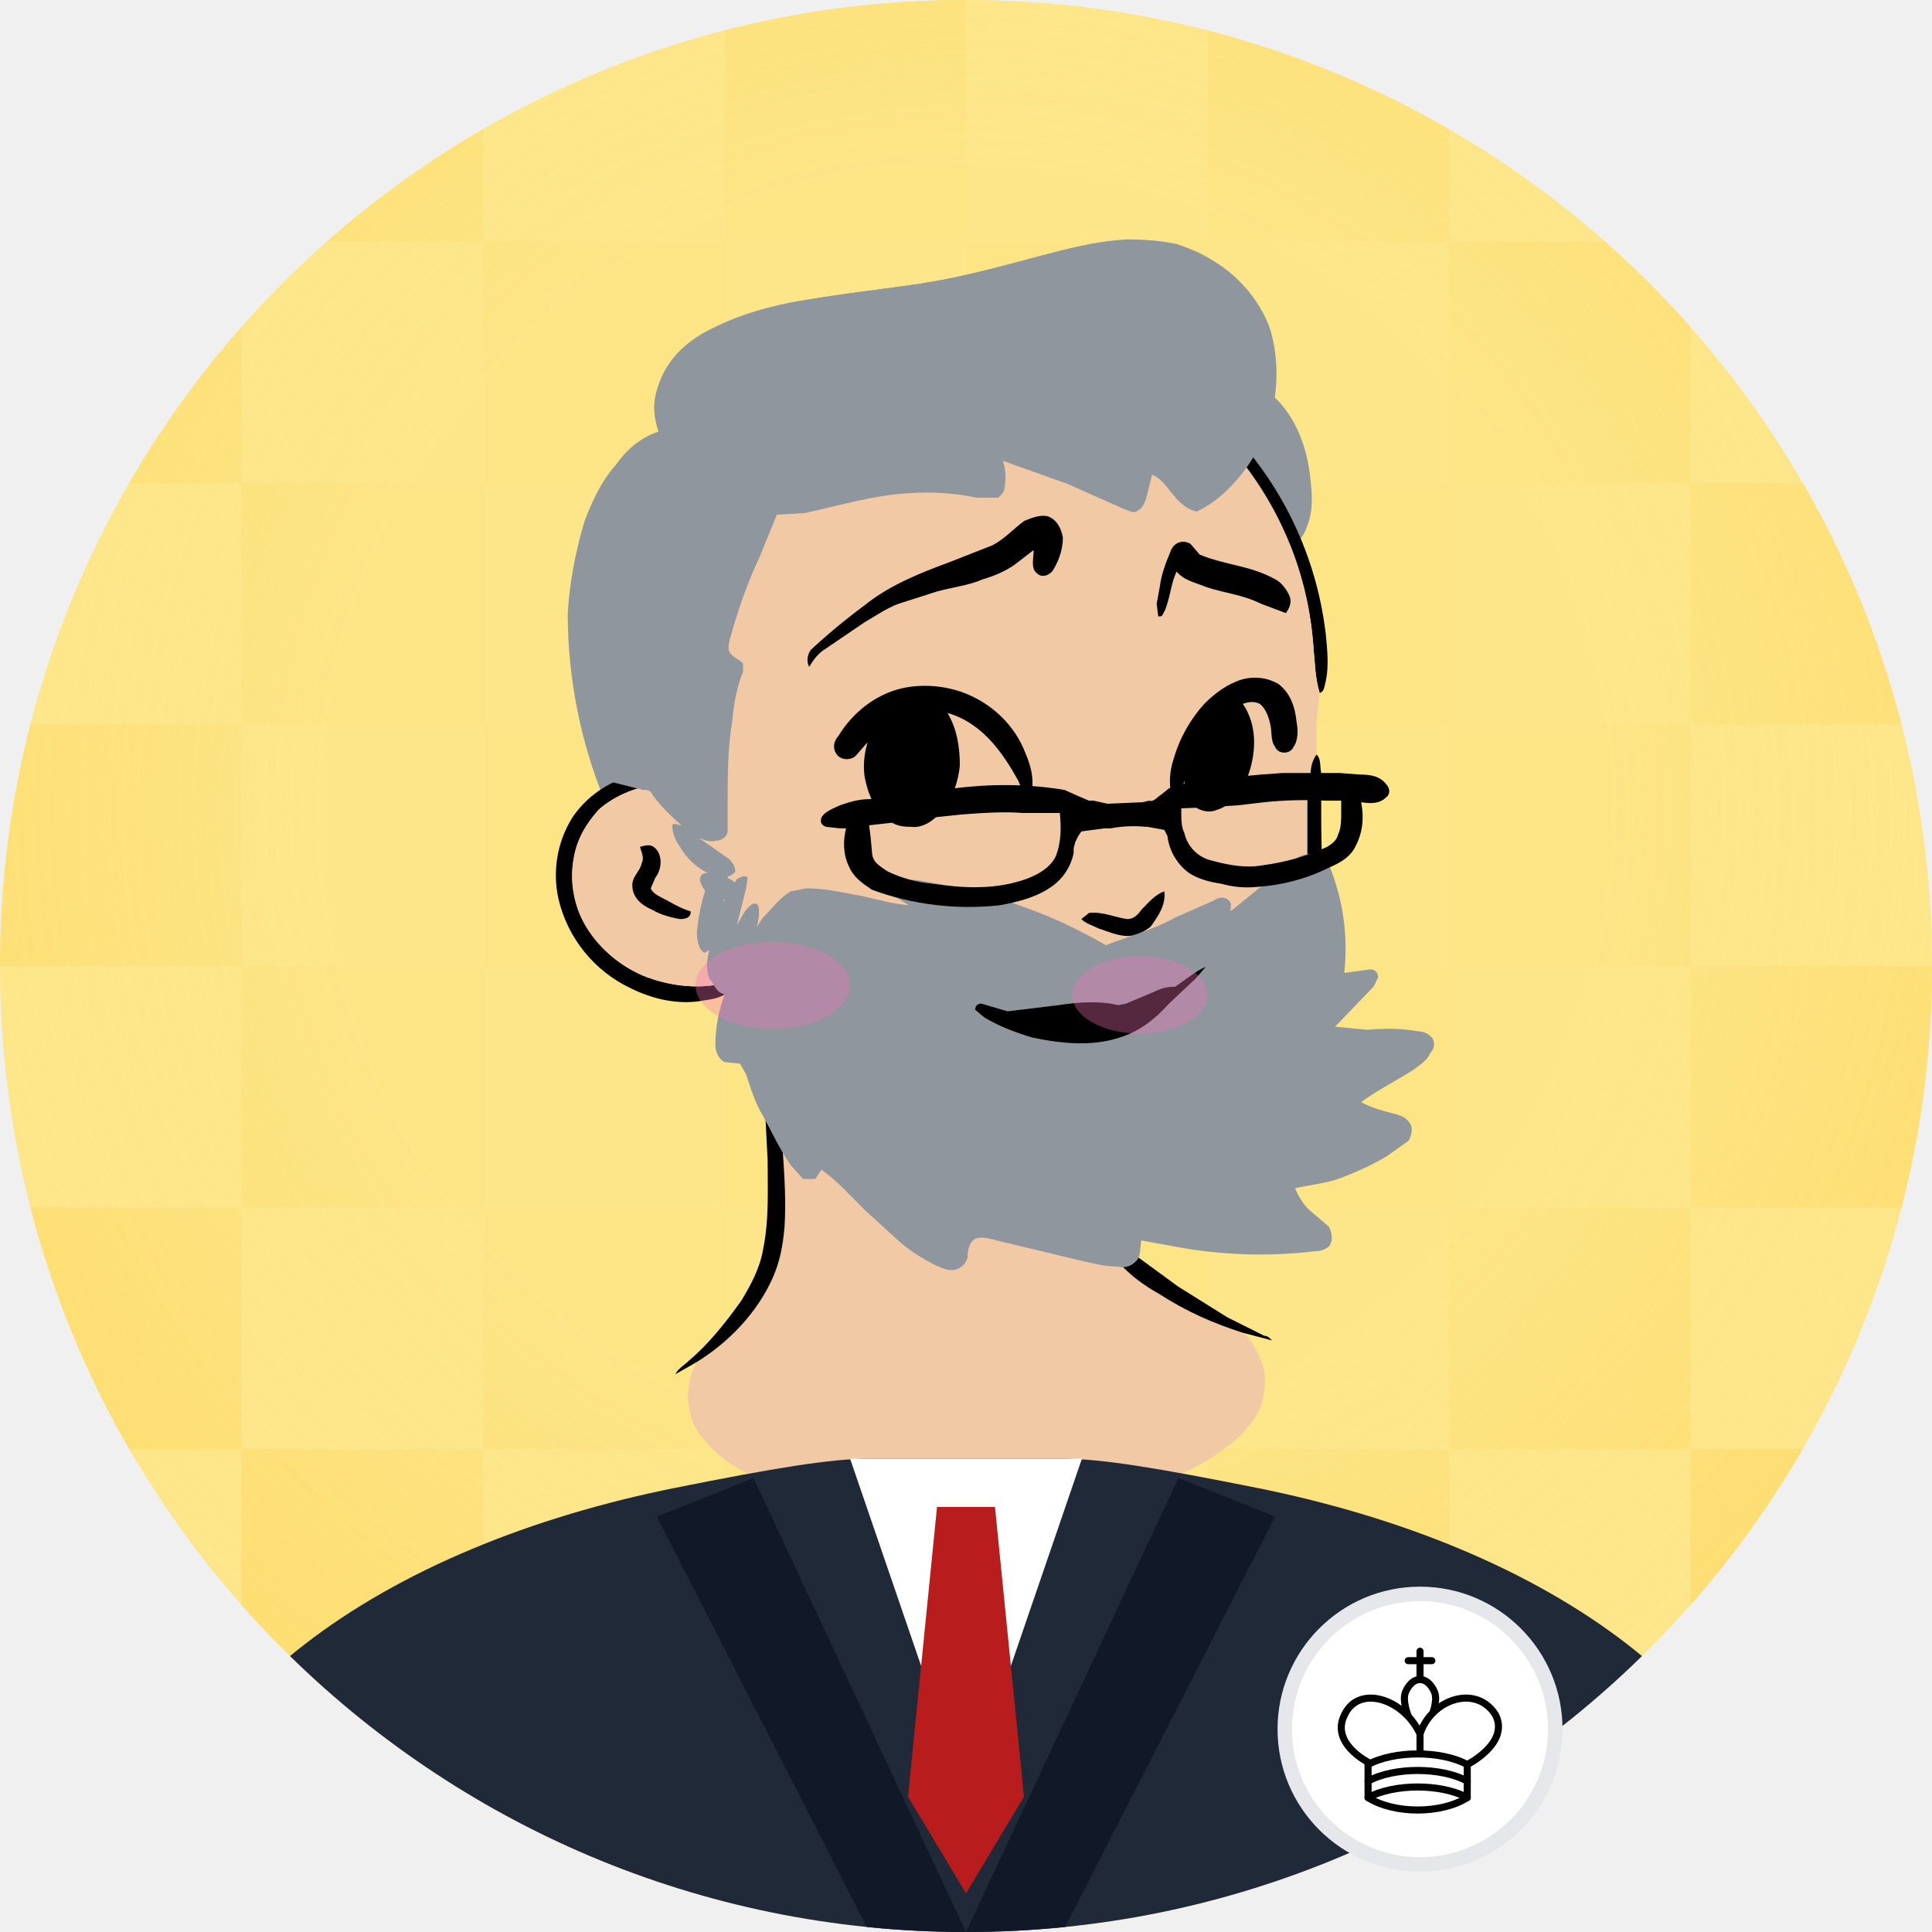
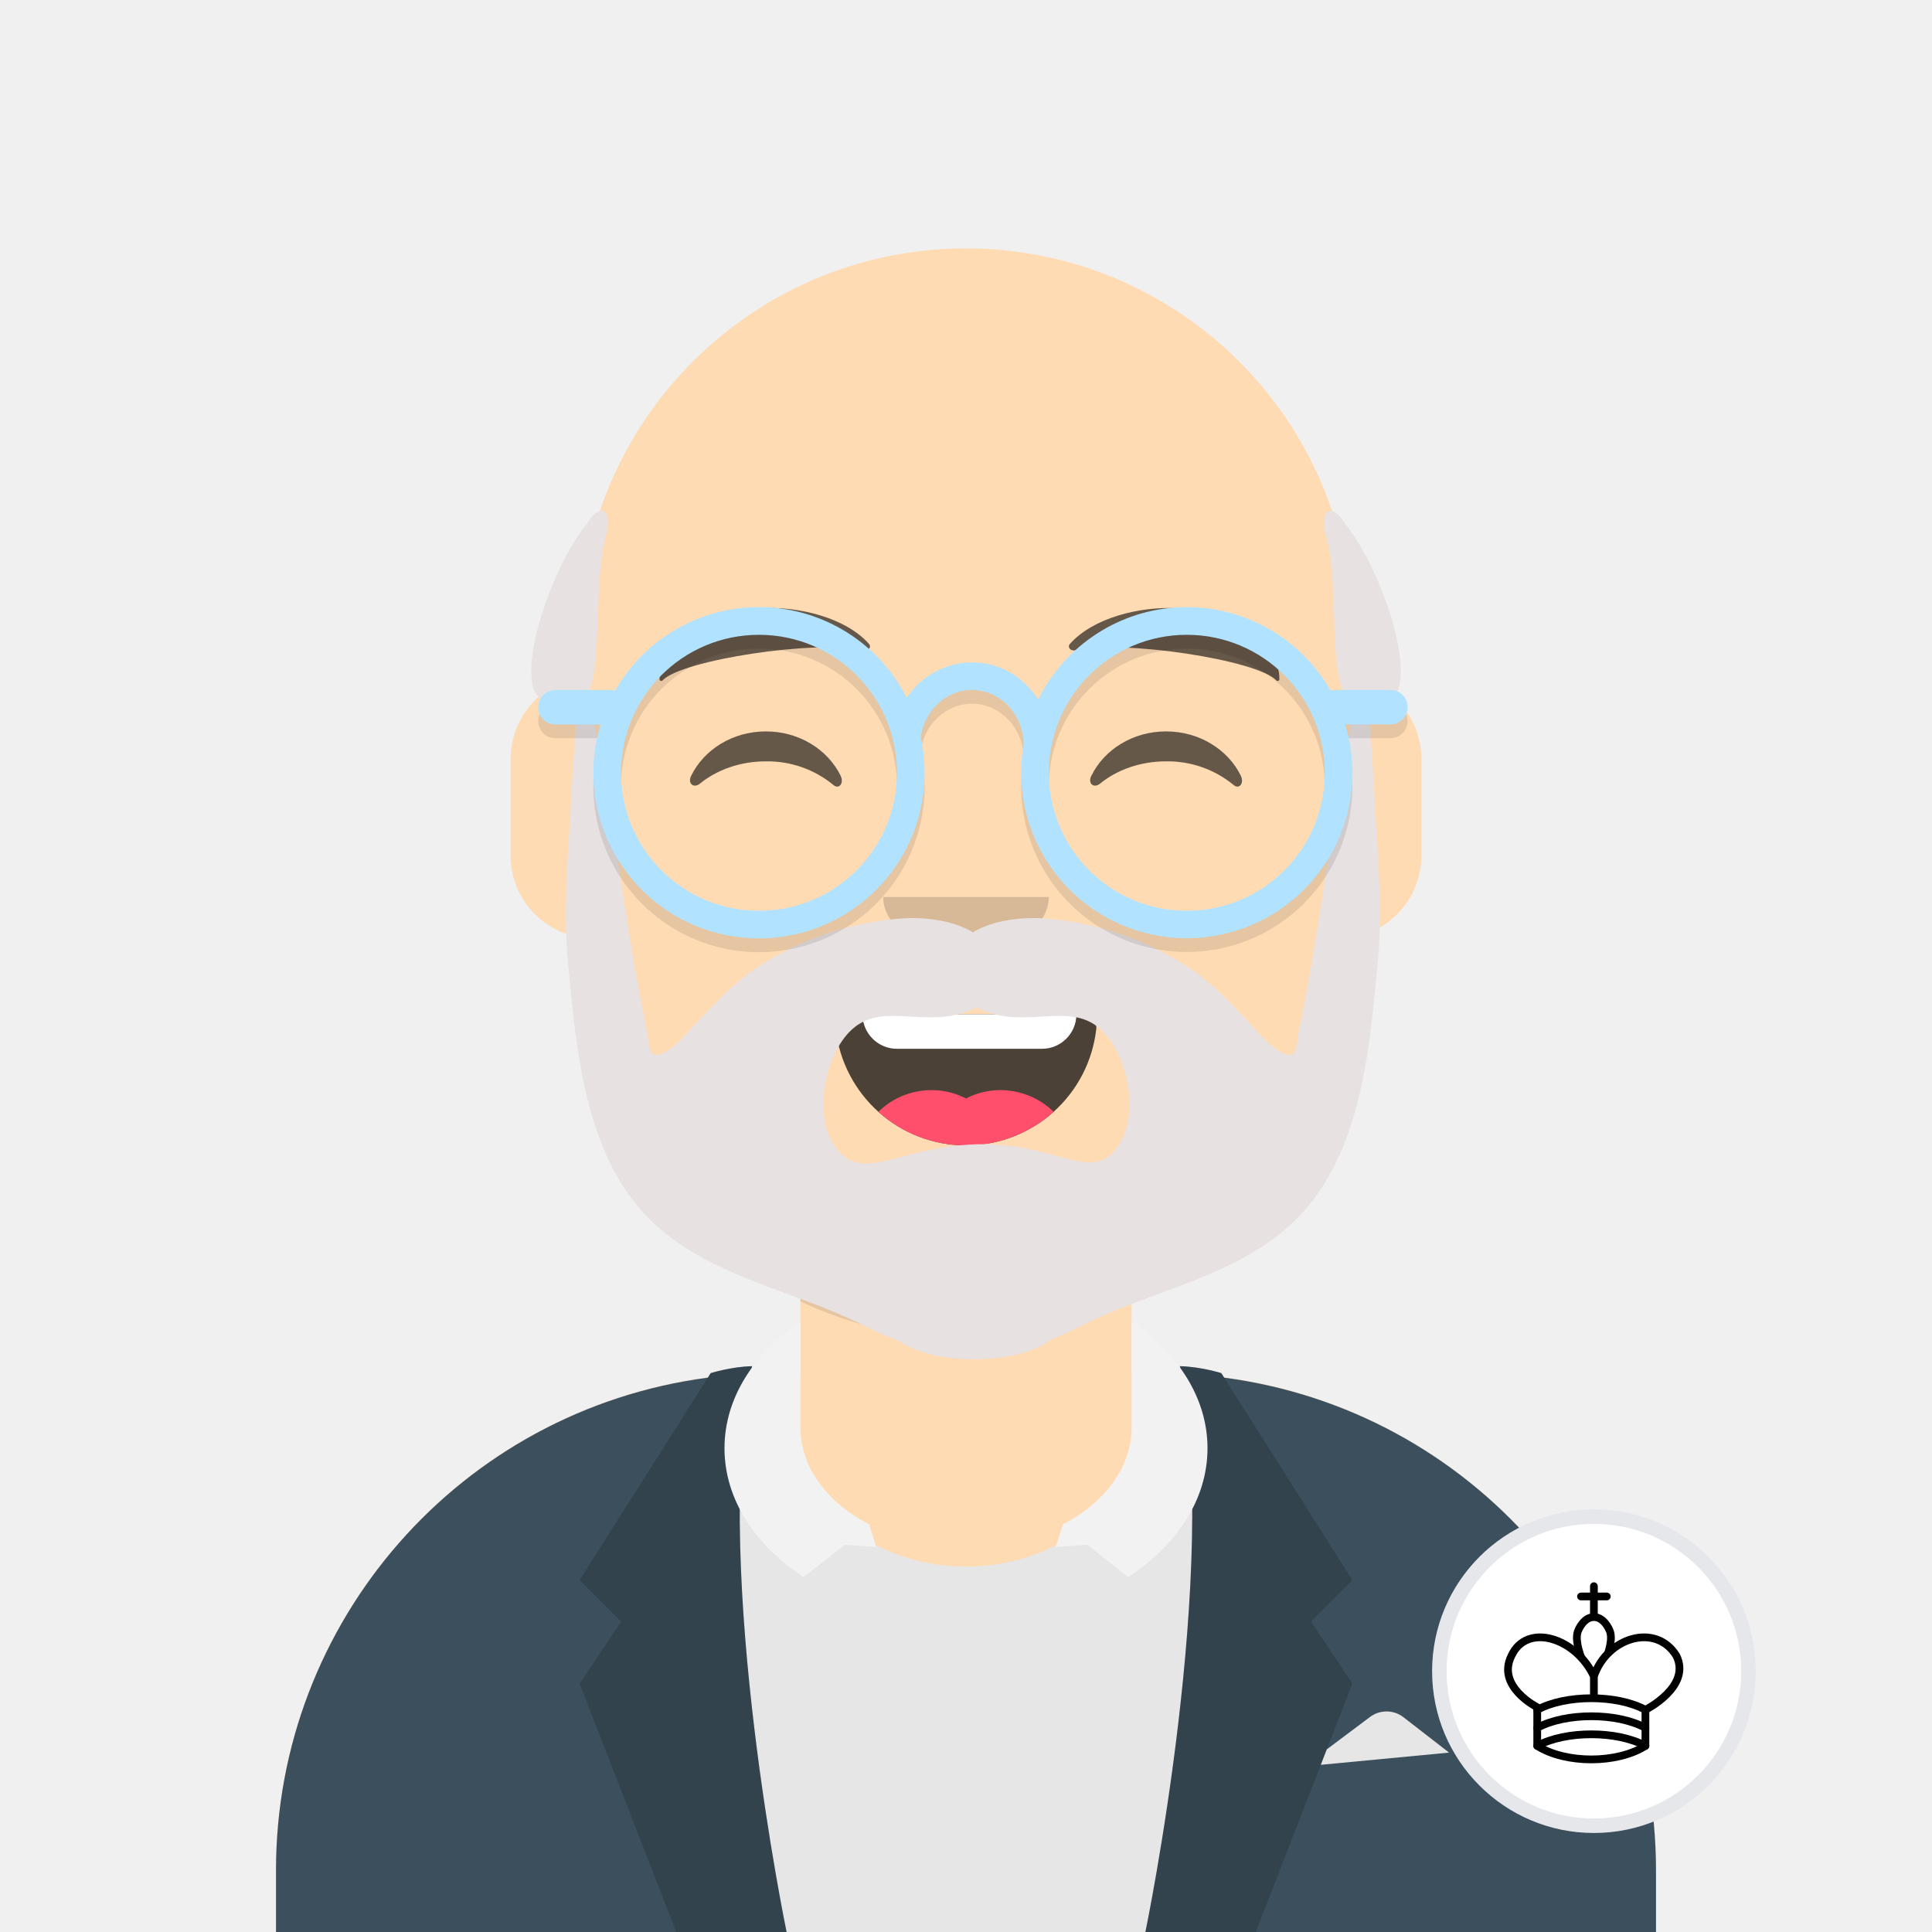
<svg xmlns="http://www.w3.org/2000/svg" viewBox="0 0 200 200" width="200" height="200">
-   <clipPath id="c-theo">
-     <circle cx="100" cy="100" r="100" />
-   </clipPath>
-   <g clip-path="url(#c-theo)">
-     <rect width="200" height="200" fill="#fde68a" />
-     <g fill="#fcd34d" opacity="0.45">
-       <rect x="25" y="0" width="25" height="25" />
-       <rect x="75" y="0" width="25" height="25" />
-       <rect x="125" y="0" width="25" height="25" />
-       <rect x="175" y="0" width="25" height="25" />
-       <rect x="0" y="25" width="25" height="25" />
-       <rect x="50" y="25" width="25" height="25" />
-       <rect x="100" y="25" width="25" height="25" />
-       <rect x="150" y="25" width="25" height="25" />
-       <rect x="25" y="50" width="25" height="25" />
-       <rect x="75" y="50" width="25" height="25" />
-       <rect x="125" y="50" width="25" height="25" />
-       <rect x="175" y="50" width="25" height="25" />
-       <rect x="0" y="75" width="25" height="25" />
-       <rect x="50" y="75" width="25" height="25" />
-       <rect x="100" y="75" width="25" height="25" />
-       <rect x="150" y="75" width="25" height="25" />
-       <rect x="25" y="100" width="25" height="25" />
-       <rect x="75" y="100" width="25" height="25" />
-       <rect x="125" y="100" width="25" height="25" />
-       <rect x="175" y="100" width="25" height="25" />
-       <rect x="0" y="125" width="25" height="25" />
-       <rect x="50" y="125" width="25" height="25" />
-       <rect x="100" y="125" width="25" height="25" />
-       <rect x="150" y="125" width="25" height="25" />
-       <rect x="25" y="150" width="25" height="25" />
-       <rect x="75" y="150" width="25" height="25" />
-       <rect x="125" y="150" width="25" height="25" />
-       <rect x="175" y="150" width="25" height="25" />
-       <rect x="0" y="175" width="25" height="25" />
-       <rect x="50" y="175" width="25" height="25" />
-       <rect x="100" y="175" width="25" height="25" />
-       <rect x="150" y="175" width="25" height="25" />
+   <svg x="0" y="0" width="200" height="200" viewBox="0 0 280 280" fill="none" shape-rendering="auto">
+     <mask id="viewboxMask">
+       <rect width="280" height="280" rx="0" ry="0" x="0" y="0" fill="#fff" />
+     </mask>
+     <g mask="url(#viewboxMask)">
+       <g transform="translate(8)">
+         <path d="M132 36a56 56 0 0 0-56 56v6.17A12 12 0 0 0 66 110v14a12 12 0 0 0 10.3 11.88 56.04 56.04 0 0 0 31.7 44.73v18.4h-4a72 72 0 0 0-72 72v9h200v-9a72 72 0 0 0-72-72h-4v-18.39a56.04 56.04 0 0 0 31.7-44.73A12 12 0 0 0 198 124v-14a12 12 0 0 0-10-11.83V92a56 56 0 0 0-56-56Z" fill="#ffdbb4" />
+         <path d="M108 180.61v8a55.79 55.79 0 0 0 24 5.39c8.59 0 16.73-1.93 24-5.39v-8a55.79 55.79 0 0 1-24 5.39 55.79 55.79 0 0 1-24-5.39Z" fill="#000" fill-opacity=".1" />
+         <g transform="translate(0 170)">
+           <path d="M132 57.05c14.91 0 27-11.2 27-25 0-1.01-.06-2.01-.2-3h1.2a72 72 0 0 1 72 72V110H32v-8.95a72 72 0 0 1 72-72h1.2c-.14.99-.2 1.99-.2 3 0 13.8 12.09 25 27 25Z" fill="#E6E6E6" />
+           <path d="M100.78 29.12 101 28c-2.96.05-6 1-6 1l-.42.66A72.01 72.01 0 0 0 32 101.06V110h74s-10.7-51.56-5.24-80.8l.02-.08ZM158 110s11-53 5-82c2.96.05 6 1 6 1l.42.66a72.01 72.01 0 0 1 62.58 71.4V110h-74Z" fill="#3c4f5c" />
+           <path d="M101 28c-6 29 5 82 5 82H90L76 74l6-9-6-6 19-30s3.04-.95 6-1ZM163 28c6 29-5 82-5 82h16l14-36-6-9 6-6-19-30s-3.04-.95-6-1Z" fill-rule="evenodd" clip-rule="evenodd" fill="#000" fill-opacity=".15" />
+           <path d="M108 21.54c-6.77 4.6-11 11.12-11 18.35 0 7.4 4.43 14.05 11.48 18.67l5.94-4.68 4.58.33-1-3.15.08-.06c-6.1-3.15-10.08-8.3-10.08-14.12V21.54ZM156 36.88c0 5.82-3.98 10.97-10.08 14.12l.08.06-1 3.15 4.58-.33 5.94 4.68C162.57 53.94 167 47.29 167 39.89c0-7.23-4.23-13.75-11-18.35v15.34Z" fill="#F2F2F2" />
+           <path d="m183.42 85.77.87-2.24 6.27-4.7a4 4 0 0 1 4.85.05l6.6 5.12-18.59 1.77Z" fill="#E6E6E6" />
+         </g>
+         <g transform="translate(78 134)">
+           <path fill-rule="evenodd" clip-rule="evenodd" d="M35.12 15.13a19 19 0 0 0 37.77-.09c.08-.77-.77-2.04-1.85-2.04H37.1C36 13 35 14.18 35.12 15.13Z" fill="#000" fill-opacity=".7" />
+           <path d="M70 13H39a5 5 0 0 0 5 5h21a5 5 0 0 0 5-5Z" fill="#fff" />
+           <path d="M66.7 27.14A10.96 10.96 0 0 0 54 25.2a10.95 10.95 0 0 0-12.7 1.94A18.93 18.93 0 0 0 54 32c4.88 0 9.33-1.84 12.7-4.86Z" fill="#FF4F6D" />
+         </g>
+         <g transform="translate(104 122)">
+           <path fill-rule="evenodd" clip-rule="evenodd" d="M16 8c0 4.42 5.37 8 12 8s12-3.58 12-8" fill="#000" fill-opacity=".16" />
+         </g>
+         <g transform="translate(76 90)">
+           <path d="M16.16 22.45c1.85-3.8 6-6.45 10.84-6.45 4.81 0 8.96 2.63 10.82 6.4.55 1.13-.24 2.05-1.03 1.37a15.05 15.05 0 0 0-9.8-3.43c-3.73 0-7.12 1.24-9.55 3.23-.9.73-1.82-.01-1.28-1.12ZM74.16 22.45c1.85-3.8 6-6.45 10.84-6.45 4.81 0 8.96 2.63 10.82 6.4.55 1.13-.24 2.05-1.03 1.37a15.05 15.05 0 0 0-9.8-3.43c-3.74 0-7.13 1.24-9.56 3.23-.9.73-1.82-.01-1.28-1.12Z" fill-rule="evenodd" clip-rule="evenodd" fill="#000" fill-opacity=".6" />
+         </g>
+         <g transform="translate(76 82)">
+           <path d="M26.55 6.15c-5.8.27-15.2 4.49-14.96 10.34.01.18.3.27.43.12 2.76-2.96 22.32-5.95 29.2-4.36.64.14 1.12-.48.72-.93-3.43-3.85-10.2-5.43-15.4-5.18ZM86.45 6.15c5.8.27 15.2 4.49 14.96 10.34-.01.18-.3.27-.43.12-2.76-2.96-22.32-5.95-29.2-4.36-.64.14-1.12-.48-.72-.93 3.43-3.85 10.2-5.43 15.4-5.18Z" fill-rule="evenodd" clip-rule="evenodd" fill="#000" fill-opacity=".6" />
+         </g>
+         <g transform="translate(-1)">
+           <path d="M70 97c0 4 .92 5.07 6 5 3.25-.05 3.44-6 3.65-12.59.14-4.37.29-9.03 1.35-12.41.62-4.43-1.82-3.17-3-1-3.96 4.78-8 15.34-8 21ZM196 97c0 4-.92 5.07-6 5-3.25-.05-3.44-6-3.65-12.59-.14-4.37-.29-9.03-1.35-12.41-.62-4.43 1.82-3.17 3-1 3.96 4.78 8 15.34 8 21Z" fill="#e8e1e1" />
+         </g>
+         <g transform="translate(49 72)">
+           <path fill-rule="evenodd" clip-rule="evenodd" d="M84.5 93.84c-11.5.38-16.64 5.88-20.5.29-2.91-4.2-1.7-11.26 1.01-15.23 3.86-5.65 9.1-2.92 14.95-3.56 1.6-.18 3.2-.62 4.54-1.34 1.36.72 2.95 1.16 4.55 1.34 5.85.64 11.09-2.09 14.94 3.56 2.72 3.97 3.93 11.03 1.03 15.23-3.87 5.6-9-.67-20.52-.29ZM140.4 26c-3.43 14.07-5 28.43-7.5 42.67-.5 2.97-1.07 5.93-1.68 8.88-.12.62-.25 2.92-.86 3.21-1.85.89-5.62-3.81-6.63-4.87-2.53-2.67-5.05-5.36-8.13-7.45a43.7 43.7 0 0 0-21.13-7.32c-3.18-.25-7.47.18-10.47 2-3-1.82-7.3-2.25-10.47-2-7.6.6-14.9 3.1-21.13 7.32-3.09 2.09-5.6 4.78-8.13 7.45-1 1.06-4.78 5.76-6.63 4.87-.61-.29-.74-2.6-.86-3.21-.6-2.95-1.17-5.91-1.7-8.88-2.47-14.24-4.05-28.6-7.47-42.67-1 0-1.87 18.75-1.98 20.5-.46 7.09-.98 14.03-.3 21.13 1.16 12.24 2.37 27.6 11.7 36.96 8.44 8.45 20.68 10.22 31.24 15.55 1.36.69 3.16 1.54 5.1 2.23 2.06 1.56 6.12 2.63 10.8 2.63 4.91 0 9.15-1.17 11.08-2.86 1.7-.65 3.27-1.39 4.48-2 10.56-5.33 22.8-7.1 31.24-15.55 9.33-9.36 10.54-24.72 11.7-36.96.68-7.1.16-14.04-.3-21.14-.1-1.74-.98-20.5-1.98-20.5Z" fill="#e8e1e1" />
+         </g>
+         <g transform="translate(62 42)">
+           <g fill-rule="evenodd" clip-rule="evenodd">
+             <path d="M40 96a24 24 0 0 1-22.96-31H10.5a2.5 2.5 0 0 1 0-5h8c.23 0 .45.03.66.09a24 24 0 0 1 42.26 1.06A11.36 11.36 0 0 1 70.86 56c4.01 0 7.55 2.14 9.6 5.4a24 24 0 0 1 42.38-1.31c.2-.06.43-.1.66-.1h8a2.5 2.5 0 1 1 0 5h-6.54a24 24 0 1 1-46.6 2.83c-.08-4.37-3.45-7.83-7.5-7.83-3.73 0-6.89 2.94-7.42 6.83A24 24 0 0 1 40 96Zm0-4a20 20 0 1 0 0-40 20 20 0 0 0 0 40Zm82-20a20 20 0 1 1-40 0 20 20 0 0 1 40 0Z" fill="#000" fill-opacity=".1" />
+             <path d="M40 94a24 24 0 0 1-22.96-31H10.5a2.5 2.5 0 0 1 0-5h8c.23 0 .45.03.66.09a24 24 0 0 1 42.26 1.06A11.36 11.36 0 0 1 70.86 54c4.01 0 7.55 2.14 9.6 5.4a24 24 0 0 1 42.38-1.31c.2-.06.43-.1.66-.1h8a2.5 2.5 0 1 1 0 5h-6.54a24 24 0 1 1-46.6 2.84c-.08-4.37-3.45-7.83-7.5-7.83-3.73 0-6.89 2.94-7.42 6.83A24 24 0 0 1 40 94Zm0-4a20 20 0 1 0 0-40 20 20 0 0 0 0 40Zm82-20a20 20 0 1 1-40 0 20 20 0 0 1 40 0Z" fill="#b1e2ff" />
+           </g>
+         </g>
+       </g>
    </g>
-     <radialGradient id="v-theo" cx="50%" cy="42%" r="60%">
-       <stop offset="55%" stop-color="#fde68a" />
-       <stop offset="100%" stop-color="#fde68a" stop-opacity="0" />
-     </radialGradient>
-     <rect width="200" height="200" fill="url(#v-theo)" opacity="0.85" />
-     <svg x="22" y="6" width="156" height="156" viewBox="0 0 980 980" fill="none" shape-rendering="auto">
-       <mask id="viewboxMask">
-         <rect width="980" height="980" rx="0" ry="0" x="0" y="0" fill="#fff" />
-       </mask>
-       <g mask="url(#viewboxMask)">
-         <g transform="translate(10 -60)">
-           <path d="M632 187c17 9 33 22 41 40 9 17 10 35 7 53 15 14 22 34 24 54 1 9 2 20-2 30-1 3-3 8-7 11l-4 1-10-8c-9-12-16-24-23-37-7 10-17 19-28 24l-6-3c-9-5-14-17-23-21l-5 18c-1 3-3 6-6 6-6-1-12-3-17-6-22-10-45-20-69-27 2 6 3 12 1 18 0 2-2 4-4 6h-14a188 188 0 0 0-69 0c-6 1-12 5-19 7l-48 20-12 26c-5 12-9 25-12 37-1 3-2 7-1 10 2 4 7 5 9 9v5c-4 10-6 22-7 33-3 16-3 33-3 49v21c0 3-3 6-7 6-4 1-8 0-12-2l19 14c3 2 5 4 5 8-1 2-4 3-6 4 3 1 5 2 6 5 2 3 1 6-2 8-5 3-12 1-16-2-2-3-5-7-5-11 1-2 3-2 5-3-6-3-10-7-15-11-11-9-25-15-37-22l-11-7-4-7a322 322 0 0 1-24-121c1-20 5-41 11-61 5-13 11-26 20-36 7-10 16-18 28-22-3-10-4-20 0-29 4-15 15-27 29-35 18-10 37-16 57-20 27-5 56-8 83-12 26-4 52-11 78-18 19-5 38-10 58-11 16 0 32 2 47 9Z" fill="#8f969e" />
-           <path d="M495 231a231 231 0 0 1 219 204c1 10 2 21 0 30-1 4-1 7-4 8-3-10-3-19-4-29a220 220 0 0 0-239-205c-42 4-83 19-117 44l-17 13a221 221 0 0 0-78 164c0 23 7 43 15 64h17c3 1 4 4 2 6l-6 2c-15 1-31 7-42 17-8 9-14 19-16 31-3 15 0 32 8 45 9 15 24 27 40 33 14 5 29 7 43 5 4-1 8-2 11 0v3c-5 5-11 6-18 7-16 3-33-1-47-8a86 86 0 0 1-47-58c-4-18-1-37 9-53 8-12 20-21 34-26-7-14-10-28-12-43-2-18-2-35 0-53 1-13 4-25 8-38a227 227 0 0 1 99-122c41-28 92-43 142-41Z" fill="#000" />
-           <path d="M535 244a220 220 0 0 1 171 200c1 10 1 19 4 29l-2 18v22c-3 4-4 9-4 14-2 8-2 15-2 23v65c0 21-3 42-11 61-4 13-10 24-18 35-10 12-21 22-34 31-11 9-24 17-37 24l-22 14-12 8 9-2c-3 11-3 24-4 36 0 8 1 16 7 22a235 235 0 0 0 81 45c6 7 11 16 13 25 1 9 0 18-4 27-6 10-14 18-23 24-13 10-28 17-43 22a417 417 0 0 1-217 11c-16-3-33-9-48-17-10-5-21-12-28-21-6-6-10-14-11-22-2-10 0-21 5-30 21-13 39-32 49-54 5-11 7-22 8-34 1-16 0-32-1-47-2-20-3-41-8-61 11 12 23 24 37 32 17 11 36 20 55 26 20 7 41 13 63 18l25 3c3 0 6 0 8-2 2-1 1-2 2-3l-17-2c-29-7-58-16-87-27-18-7-36-15-53-27-18-13-33-30-47-47l-11-16-1-1v-3c-3-2-7-1-11 0-14 2-29 0-43-5-16-6-31-18-40-33-8-13-11-30-8-45 2-12 8-22 16-31 11-10 27-16 42-17l6-2c2-2 1-5-2-6h-17c-8-21-15-41-15-64-1-14 2-27 5-41a221 221 0 0 1 73-123l17-13a230 230 0 0 1 185-39Z" fill="#f2c9a5" />
-           <path d="M708 513c3 3 2 7 3 12v29c0 26 2 54 0 80-3 31-14 63-36 86-25 28-57 51-93 64l2 7v35c1 6 4 10 8 14l26 19 32 20 24 12c2 0 3 1 5 3l-19-5c-19-6-37-14-54-25-9-5-19-12-26-20-6-6-7-14-7-22 1-12 1-25 4-36l-9 2 12-8 22-14c13-7 26-15 37-24 13-9 24-19 34-31a178 178 0 0 0 29-96v-65c0-8 0-15 2-23 0-5 1-10 4-14ZM278 574c5 5 4 14 0 19l-3 7c1 3 5 5 7 6 6 3 12 7 19 9 0 4-3 5-7 5-6-1-13-3-18-6-7-3-13-8-13-16 0-6 5-9 6-14 2-4 0-7-1-11 4-1 7-2 10 1ZM328 667l11 16c14 17 29 34 47 47 17 12 35 20 53 27a714 714 0 0 0 104 29c-1 1 0 2-2 3-2 2-5 2-8 2l-25-3a478 478 0 0 1-118-44c-14-8-26-20-37-32 5 20 6 41 8 61 1 15 2 31 1 47-1 12-3 23-8 34-10 22-28 41-49 54l-14 8c2-4 6-6 9-9 13-11 24-25 34-39 6-10 12-21 14-33 4-19 3-39 3-58l-3-59 2-10c-10-11-19-26-22-41Z" fill="#000" />
-           <path d="M683 467c8 6 11 15 12 25 1 5 1 12-2 16-2 5-10 5-12 0-3-4-2-10-3-14-1-5-3-11-7-14-4-2-8-1-11 0 9 13 9 30 4 45-2 6-5 12-9 17-4 3-8 6-12 7-4 2-10 1-14-2-5-5-7-11-7-17-1 4-2 9-6 12-2-2-3-3-3-6-1-7 0-14 2-20 4-14 11-26 20-36 7-7 15-13 25-16 8-2 16-1 23 3ZM479 473c18 7 33 21 40 40 3 7 5 15 4 22 0 2-1 5-3 4-3-2-5-6-6-9-5-9-10-17-17-25-8-9-18-16-29-19 6 10 8 22 8 34-1 11-5 22-12 30-5 6-12 11-20 10-6 0-11-1-15-5-9-7-13-17-15-28-1-8 0-15 2-22l-7 8c-3 4-10 4-13 0s-2-9 1-12c9-15 24-27 41-31 13-3 28-2 41 3Z" fill="#000000" />
-           <path d="M533 358c6 2 9 8 10 14 0 8-3 16-7 22-3 3-7 4-10 1-4-3-2-10-2-15l-13 10c-6 4-13 7-20 9-9 4-19 5-30 8l-25 8c-8 3-15 8-22 12l-25 17c-5 3-8 7-11 12-2-4-1-8 1-11a401 401 0 0 1 35-29c16-13 36-21 55-28l28-11c8-4 14-11 21-16 5-2 10-4 15-3ZM626 376l6 7c17 7 33 7 49 16 4 2 7 6 9 10s1 8-2 12l-16-6c-12-6-24-7-36-11-7-3-14-4-19-10-4 8-4 17-8 26-1 1-1 4-4 3l-1-8 2-11c1-8 4-16 7-23 2-6 8-8 13-5Z" fill="#000000" />
-           <path d="M609 602c1 9-4 16-9 23-4 3-9 6-15 6s-13-3-19-5c-4-2-8-3-11-6l5-4c9-1 17 3 25 4 4 0 7-3 9-6 5-5 9-10 15-12Z" fill="#000000" />
-           <path d="M714 580a143 143 0 0 1 12 75l15-2c4-1 7 1 7 5l-3 6-25 26 21 2c11-1 22-1 33 1 3 0 6 1 9 4 2 3 2 7-1 10-2 5-7 8-11 11-11 7-23 13-34 21 7 4 15 6 23 8 3 1 6 2 8 5 3 3 2 8 0 12l-14 10c-10 6-21 11-32 15-9 3-19 4-28 6 2 5 5 10 9 14l13 11c2 4 3 9 0 13-3 2-5 3-9 3a300 300 0 0 1-91-3l-22-4c-1 5 0 11-4 14-3 3-7 4-11 3-10 0-20-3-29-5l-50-12c-4-1-10-3-14-1s-5 8-5 12c-1 4-4 7-8 8s-9-1-13-3c-8-4-16-9-23-15l-23-21c-9-9-18-19-28-26l-4 6h-8l-8-9c-7-10-12-21-18-32-5-8-8-18-11-27l-4-7-10-1c-4-2-6-7-6-11 0-11 2-22 6-33-4-1-6-4-8-8-2-2-3-4-3-7-1-5 0-9 1-14l-3 2c-4-2-5-9-5-13 1-14 5-29 11-42 1-2 2-5 4-6 1-2 3-2 4 0 2 1 2 5 2 7l-4 21 9-15c2-1 5-3 7-1l-1 7-6 24c3-5 5-10 9-13 2-2 5-1 5 1 1 4 0 9-1 13l4-6c6-6 11-13 18-17l10-2c10 0 21 2 31 4 12 2 23 6 36 7l-10-6c-2-3-1-8 3-9 6-3 14-1 20 0l34 6 38 14c15 6 29 13 43 21 15-6 31-10 45-18l25-11c3-2 7-3 10 0 2 2 1 4 1 7l21-17 19-15c5-6 15-7 22-3Z" fill="#8f969e" />
-           <path d="m636 651-7 8-17 16c-9 10-19 18-32 22-18 6-38 4-57 0-10-3-21-7-31-13l-6-5c0-3 2-4 4-4l17 5 33-4c13-2 27-3 39 0l5-1 19-8c4-2 8-3 13-3 6-4 13-10 20-13Z" fill="#000000" />
-           <path fill-rule="evenodd" clip-rule="evenodd" d="M686 525h37a1149 1149 0 0 0 13 1c7 0 13 1 17 6 3 3 3 7 0 9-4 4-10 4-16 3 2 11 1 21-5 31-4 6-10 9-17 12-14 7-30 11-45 12-9 1-17 0-24-2-7-1-15-3-21-7a35 35 0 0 1-14-24l-2-4-11-2h-1a81 81 0 0 0-23 1h-4l-15 2-2 3-2 4-1 4v3c-2 10-8 18-16 23-9 6-21 9-32 11a183 183 0 0 1-83-10c-6-4-12-8-15-15-4-8-4-17-2-25h-4l-9-1c-3-1-4-3-3-6 2-4 8-6 12-8 6-2 12-4 19-4l55-7c24-3 48-3 72 1l9 4 7 3h3l9 2 23-1 4-1c3 1 5-2 8-4l5-4c7-3 15-4 22-5l6-1 32-3 14-1Zm38 18v8c0 4 0 10-2 14-1 4-4 6-7 8-13 6-27 10-42 12-11 2-22 0-33-3-9-2-16-9-18-18-2-4-2-9-2-13v-3a1133 1133 0 0 0 37-2l17-2a258 258 0 0 1 40-1h10Zm-197 8h-10c-13-1-27 0-40 1l-19 2a1435 1435 0 0 1-41 5l1 8 1 11c1 6 6 8 10 11a86 86 0 0 0 29 8c21 3 41 4 61-3 8-3 15-7 19-14 4-9 4-20 3-29h-14Z" fill="#000000" />
-           <path d="M617 181c12 4 24 10 34 18 12 10 22 23 27 38a105 105 0 0 1-16 90c-8 11-19 22-32 28-8-2-12-7-17-13-3-4-7-9-12-11l-4 16c-1 2-2 6-5 7-2 3-7 0-10-1l-36-16-42-15c2 6 2 12 1 18 0 2-2 4-4 6h-14c-14-3-29-4-43-3-23 1-46 8-69 13l-18 1-11 27c-8 17-14 34-19 52-1 3-2 7-1 10 2 4 7 5 9 8v5c-4 10-6 21-7 32-3 18-3 36-3 55v17c0 3-4 6-7 6-4 1-8 0-12-2l20 14c2 2 4 5 4 8-1 2-4 3-6 4 3 1 7 3 7 7s-3 6-6 7c-7 2-16-4-18-12 0-3 1-5 5-5-8-4-14-10-18-17-3-4-5-9-5-14 1-2 4 0 6 0-7-6-14-13-19-20-1-3-4-3-6-3l-24-6c-2-1-6-1-7-4l-5-17-8-43a370 370 0 0 1-1-71l7-31a118 118 0 0 1 49-59c-4-10-5-19-2-29 4-15 14-27 28-35 17-11 37-17 57-21 28-6 57-9 85-13 26-4 51-10 76-17l36-9c19-3 37-4 56 0Z" fill="#8f969e" />
-         </g>
-         <g transform="translate(10 -60)" />
-       </g>
-     </svg>
-     <g fill="#f472b6" opacity="0.35">
-       <ellipse cx="80" cy="102" rx="8" ry="4.5" />
-       <ellipse cx="118" cy="103" rx="7" ry="4" />
-     </g>
-     <path d="M14 200 C16 176 40 160 70 154 C80 152 86 151 90 151 L110 151 C114 151 120 152 130 154 C160 160 184 176 186 200 Z" fill="#1f2937" />
-     <path d="M88 151 L100 186 L112 151 Z" fill="#ffffff" />
-     <path d="M97 156 L103 156 L106 186 L100 196 L94 186 Z" fill="#b91c1c" />
-     <path d="M78 153 L100 200 L90 200 L68 157 Z M122 153 L100 200 L110 200 L132 157 Z" fill="#111827" />
-   </g>
-   <g transform="translate(134 166)">
-     <circle cx="13" cy="13" r="14" fill="#fff" stroke="#e5e7eb" stroke-width="1.5" />
-     <svg x="2" y="2" width="22" height="22" style="color-scheme:light only" viewBox="0 0 45 45">
+   </svg>
+   <g transform="translate(150 158)">
+     <circle cx="15" cy="15" r="16" fill="#fff" stroke="#e5e7eb" stroke-width="1.5" />
+     <svg x="3" y="3" width="24" height="24" style="color-scheme:light only" viewBox="0 0 45 45">
      <g fill="none" fill-rule="evenodd" stroke="#000" stroke-linecap="round" stroke-linejoin="round" stroke-width="1.5">
        <path stroke-linejoin="miter" d="M22.5 11.63V6M20 8h5" />
        <path fill="#fff" stroke-linecap="butt" stroke-linejoin="miter" d="M22.5 25s4.5-7.5 3-10.5c0 0-1-2.5-3-2.5s-3 2.5-3 2.5c-1.5 3 3 10.5 3 10.5" />
        <path fill="#fff" d="M11.5 37c5.5 3.5 15.5 3.5 21 0v-7s9-4.5 6-10.5c-4-6.5-13.5-3.5-16 4V27v-3.5c-3.5-7.5-13-10.5-16-4-3 6 5 10 5 10z" />
        <path d="M11.5 30c5.5-3 15.5-3 21 0m-21 3.5c5.5-3 15.5-3 21 0m-21 3.5c5.5-3 15.5-3 21 0" />
      </g>
    </svg>
  </g>
</svg>
